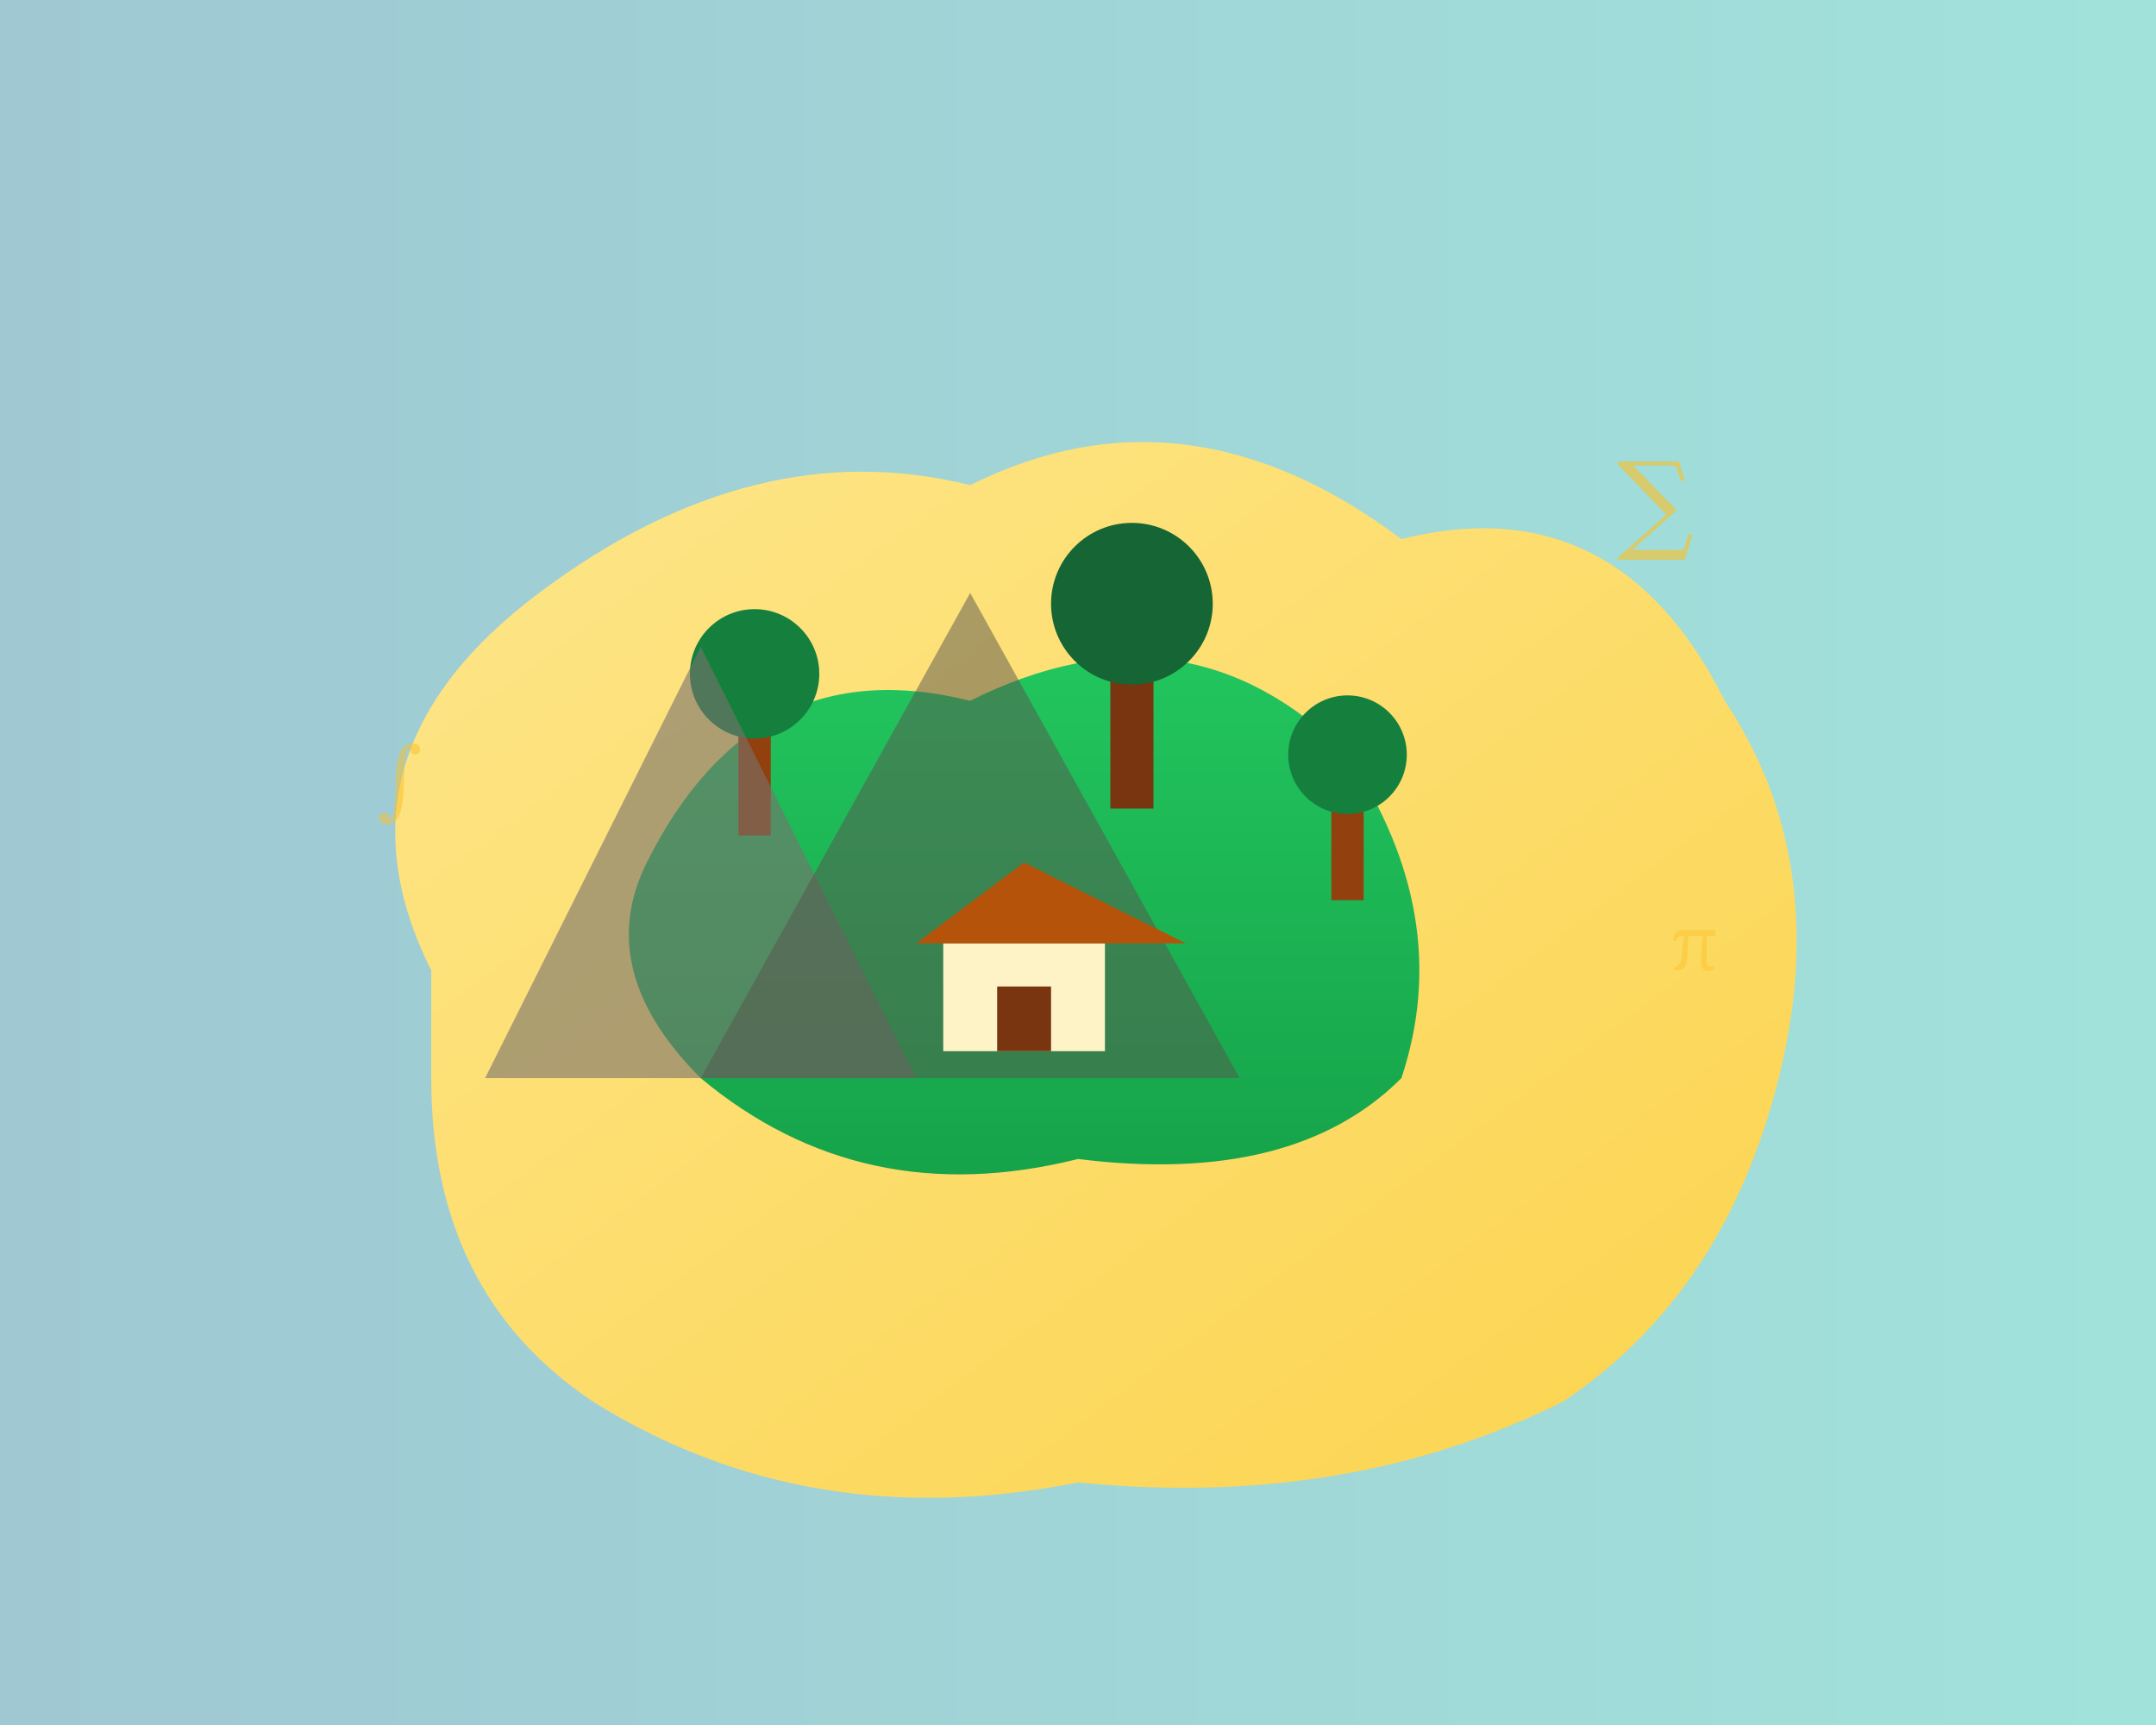
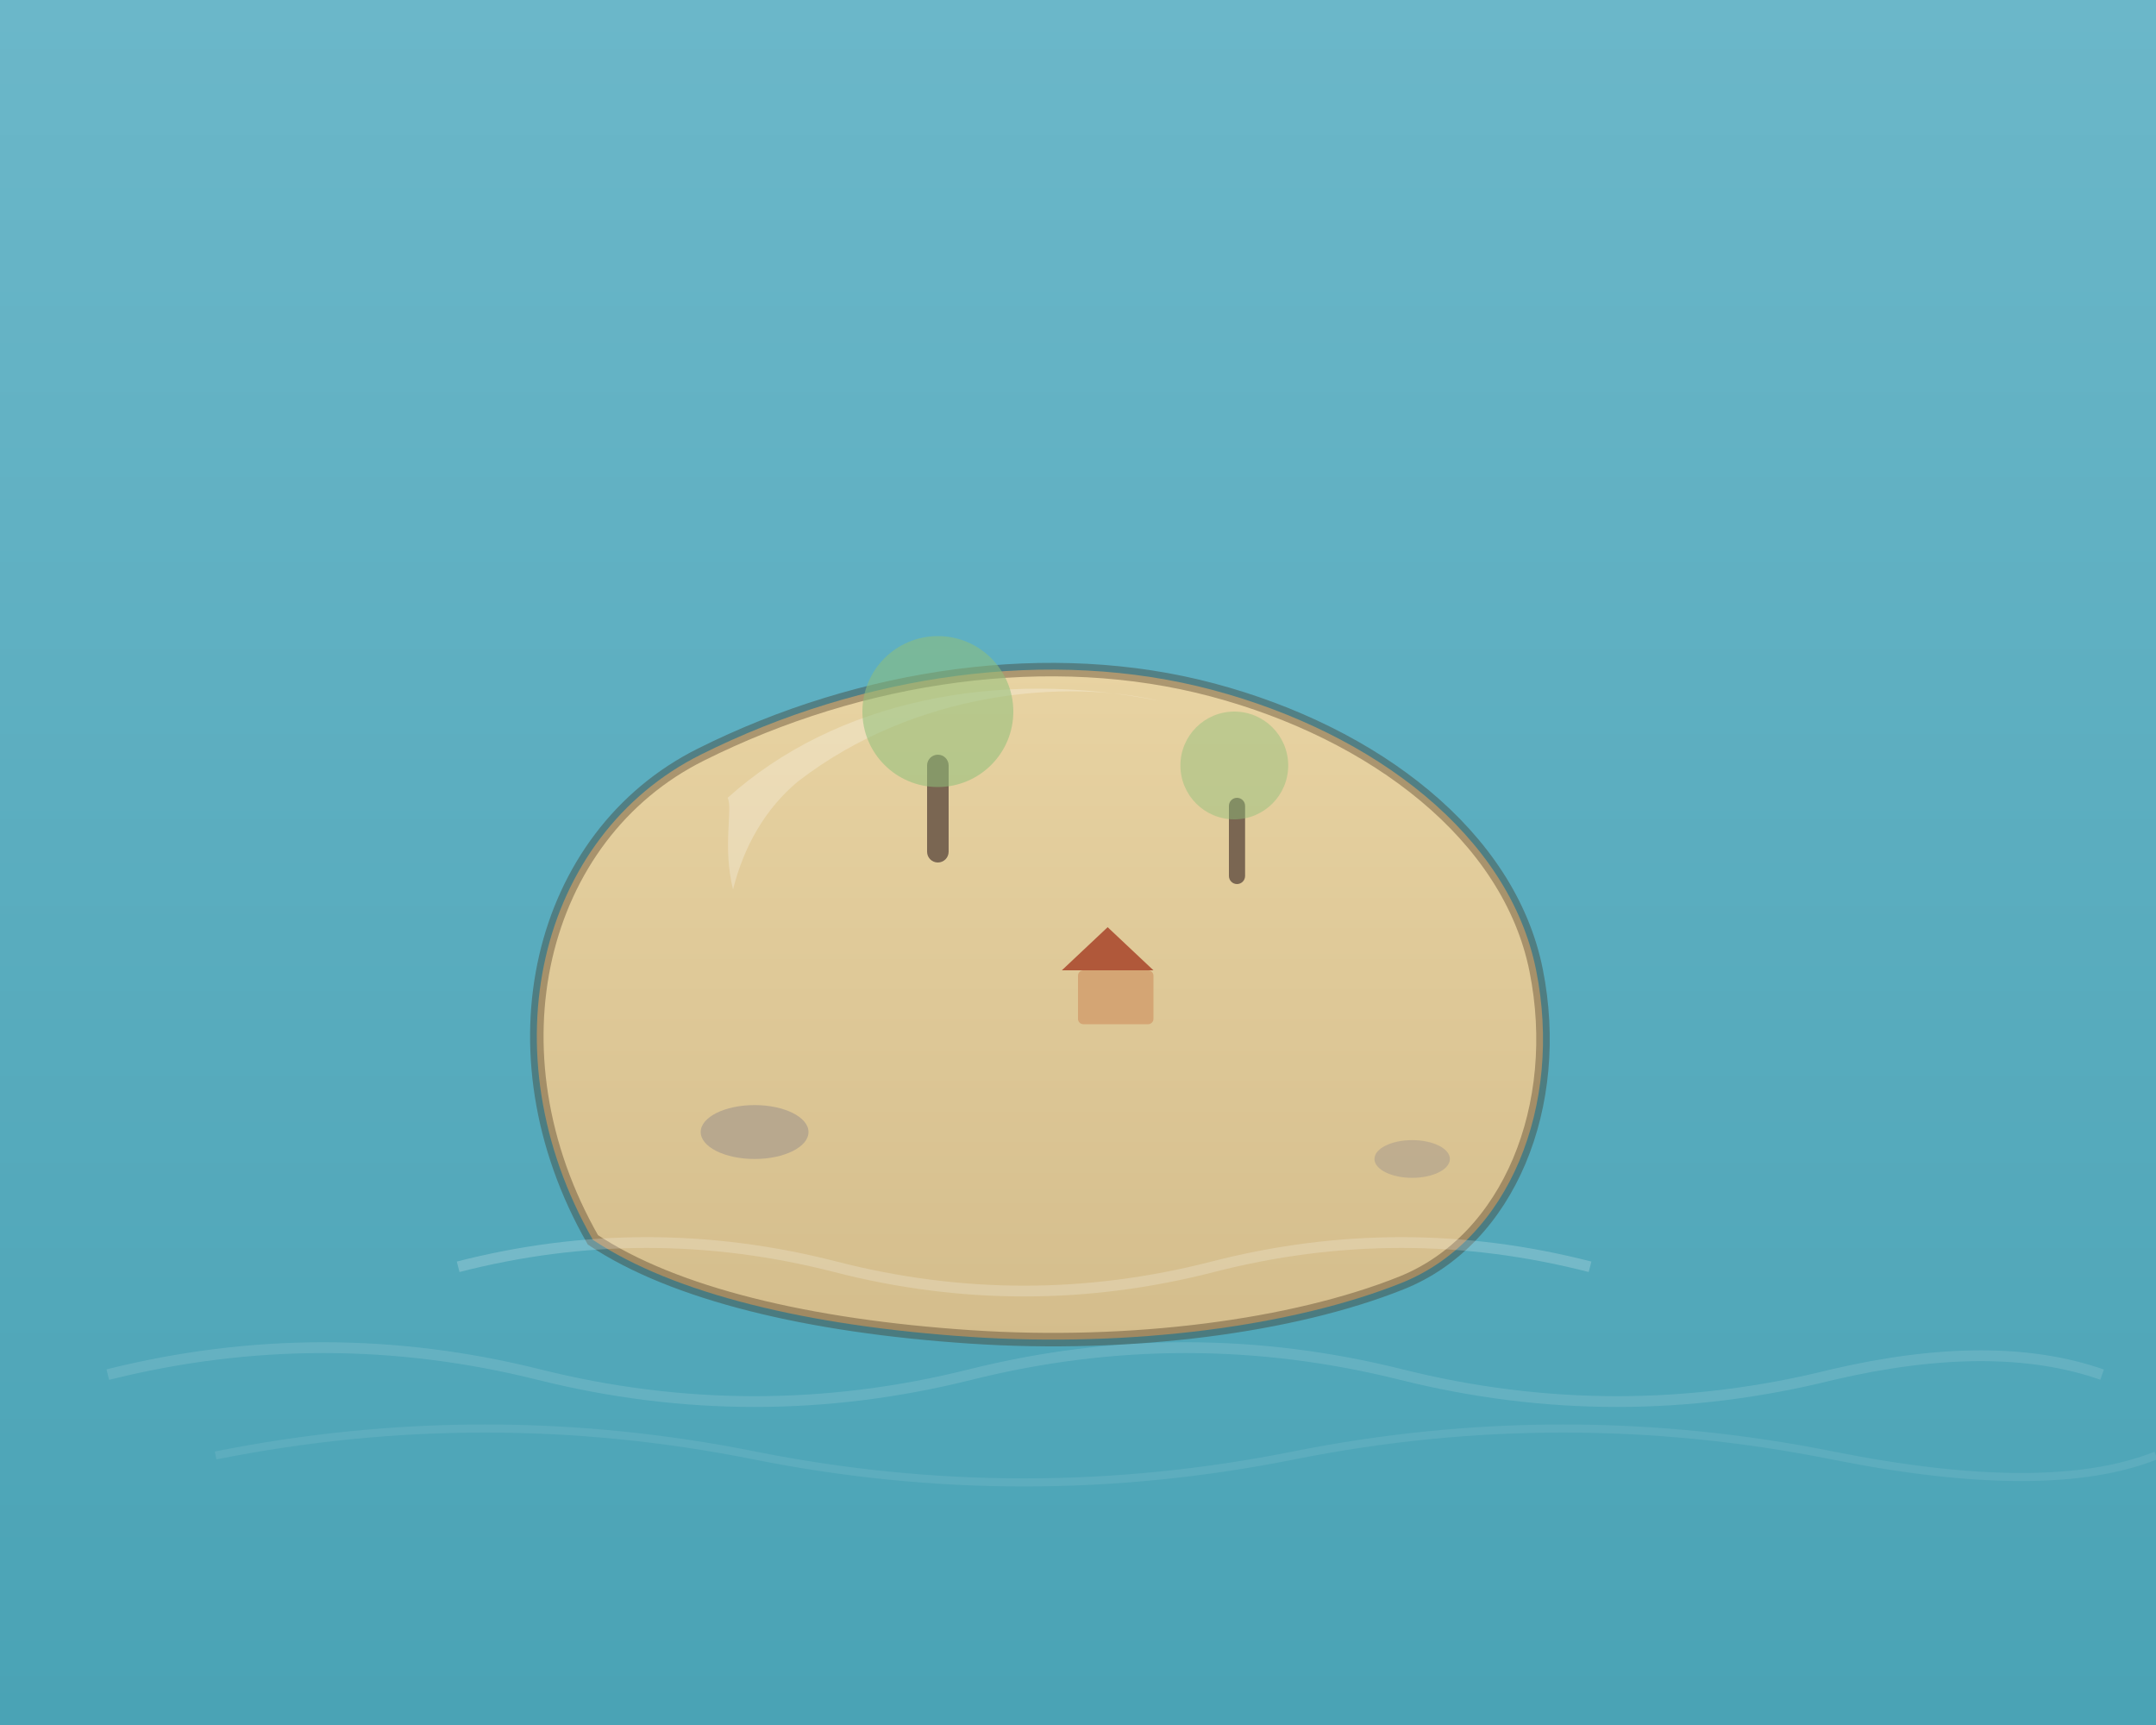
- <svg xmlns="http://www.w3.org/2000/svg" viewBox="0 0 400 320">
+ <svg xmlns="http://www.w3.org/2000/svg" viewBox="0 0 400 320" width="400" height="320">
  <defs>
-     <linearGradient id="sand" x1="0%" y1="0%" x2="100%" y2="100%">
-       <stop offset="0%" stop-color="#fde68a" />
-       <stop offset="100%" stop-color="#fcd34d" />
+     <linearGradient id="bg1" x1="0" y1="0" x2="0" y2="1">
+       <stop offset="0%" stop-color="#6bb7c9" />
+       <stop offset="100%" stop-color="#4aa3b5" />
    </linearGradient>
-     <linearGradient id="grass" x1="0%" y1="0%" x2="0%" y2="100%">
-       <stop offset="0%" stop-color="#22c55e" />
-       <stop offset="100%" stop-color="#16a34a" />
-     </linearGradient>
-     <linearGradient id="water" x1="0%" y1="0%" x2="100%" y2="0%">
-       <stop offset="0%" stop-color="#0e7490" stop-opacity="0.4" />
-       <stop offset="100%" stop-color="#14b8a6" stop-opacity="0.4" />
+     <linearGradient id="sand1" x1="0" y1="0" x2="0" y2="1">
+       <stop offset="0%" stop-color="#e8d3a2" />
+       <stop offset="100%" stop-color="#d4bd8c" />
    </linearGradient>
  </defs>
-   <rect width="400" height="320" fill="url(#water)" />
-   <path d="M80,180 Q60,140 100,110 Q140,80 180,90 Q220,70 260,100 Q300,90 320,130 Q340,160 330,200 Q320,240 290,260 Q250,280 200,275 Q150,285 110,260 Q80,240 80,200 Z" fill="url(#sand)" />
-   <path d="M120,160 Q140,120 180,130 Q220,110 250,140 Q270,170 260,200 Q240,220 200,215 Q160,225 130,200 Q110,180 120,160 Z" fill="url(#grass)" />
-   <g transform="translate(140, 130)">
-     <rect x="-3" y="0" width="6" height="25" fill="#92400e" />
-     <circle cx="0" cy="-5" r="12" fill="#15803d" />
-   </g>
-   <g transform="translate(210, 120)">
-     <rect x="-4" y="0" width="8" height="30" fill="#78350f" />
-     <circle cx="0" cy="-8" r="15" fill="#166534" />
-   </g>
-   <g transform="translate(250, 145)">
-     <rect x="-3" y="0" width="6" height="22" fill="#92400e" />
-     <circle cx="0" cy="-5" r="11" fill="#15803d" />
-   </g>
-   <path d="M90,200 L130,120 L170,200 Z" fill="#78716c" opacity="0.6" />
-   <path d="M130,200 L180,110 L230,200 Z" fill="#57534e" opacity="0.5" />
-   <g transform="translate(175, 165)">
-     <rect x="0" y="10" width="30" height="20" fill="#fef3c7" />
-     <path d="M-5,10 L15,-5 L45,10 Z" fill="#b45309" />
-     <rect x="10" y="18" width="10" height="12" fill="#78350f" />
-   </g>
-   <text x="300" y="100" font-size="20" fill="#fbbf24" opacity="0.6" font-family="serif">∑</text>
-   <text x="70" y="150" font-size="16" fill="#fbbf24" opacity="0.5" font-family="serif">∫</text>
-   <text x="310" y="180" font-size="14" fill="#fbbf24" opacity="0.4" font-family="serif">π</text>
+   <rect width="400" height="320" fill="url(#bg1)" />
+   <path d="M20,255 Q60,245 100,255 Q140,265 180,255 Q220,245 260,255 Q300,265 340,255 Q370,248 390,255" fill="none" stroke="rgba(255,255,255,0.12)" stroke-width="2" />
+   <path d="M40,270 Q90,260 140,270 Q190,280 240,270 Q290,260 340,270 Q380,278 400,270" fill="none" stroke="rgba(255,255,255,0.08)" stroke-width="1.5" />
+   <path d="M110,230 C90,195 100,155 130,140 C160,125 195,120 225,128 C255,136 280,155 285,180 C290,205 280,230 260,238 C240,246 210,250 180,248 C150,246 125,240 110,230Z" fill="url(#sand1)" stroke="rgba(60,40,20,0.35)" stroke-width="2.5" />
+   <path d="M135,148 C155,130 185,124 215,130 C198,126 170,128 148,145 C142,150 138,157 136,165 C134,157 136,150 135,148Z" fill="rgba(255,255,255,0.25)" />
+   <rect x="172" y="140" width="4" height="20" rx="2" fill="#7a6652" />
+   <circle cx="174" cy="132" r="14" fill="#8fbf7a" opacity="0.55" />
+   <rect x="228" y="148" width="3" height="16" rx="1.5" fill="#7a6652" />
+   <circle cx="229" cy="142" r="10" fill="#8fbf7a" opacity="0.45" />
+   <ellipse cx="140" cy="210" rx="10" ry="5" fill="#b8a88e" />
+   <ellipse cx="262" cy="215" rx="7" ry="3.5" fill="#b8a88e" opacity="0.8" />
+   <rect x="200" y="180" width="14" height="10" rx="1" fill="#d4a574" />
+   <polygon points="197,180 214,180 205.5,172" fill="#b0583a" />
+   <path d="M85,235 Q120,226 155,235 Q190,244 225,235 Q260,226 295,235" fill="none" stroke="rgba(255,255,255,0.2)" stroke-width="2" />
</svg>
